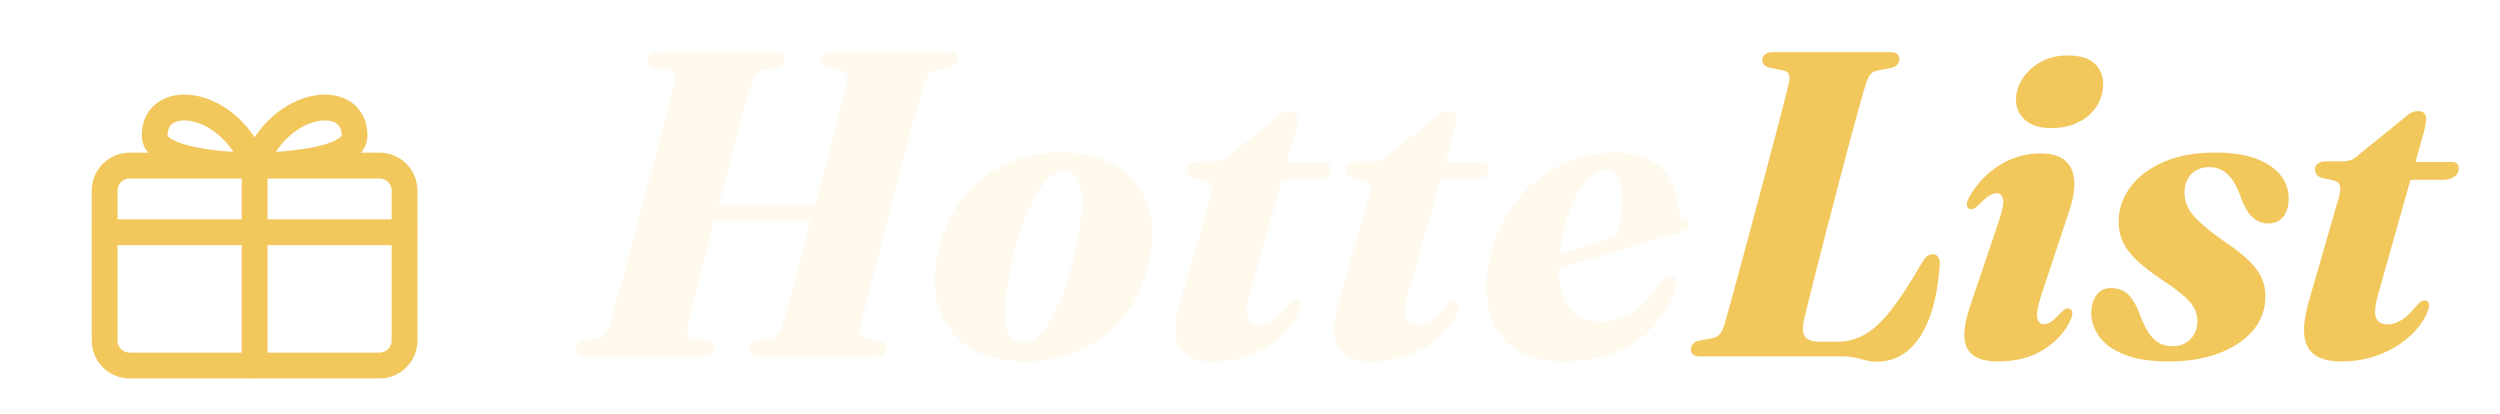
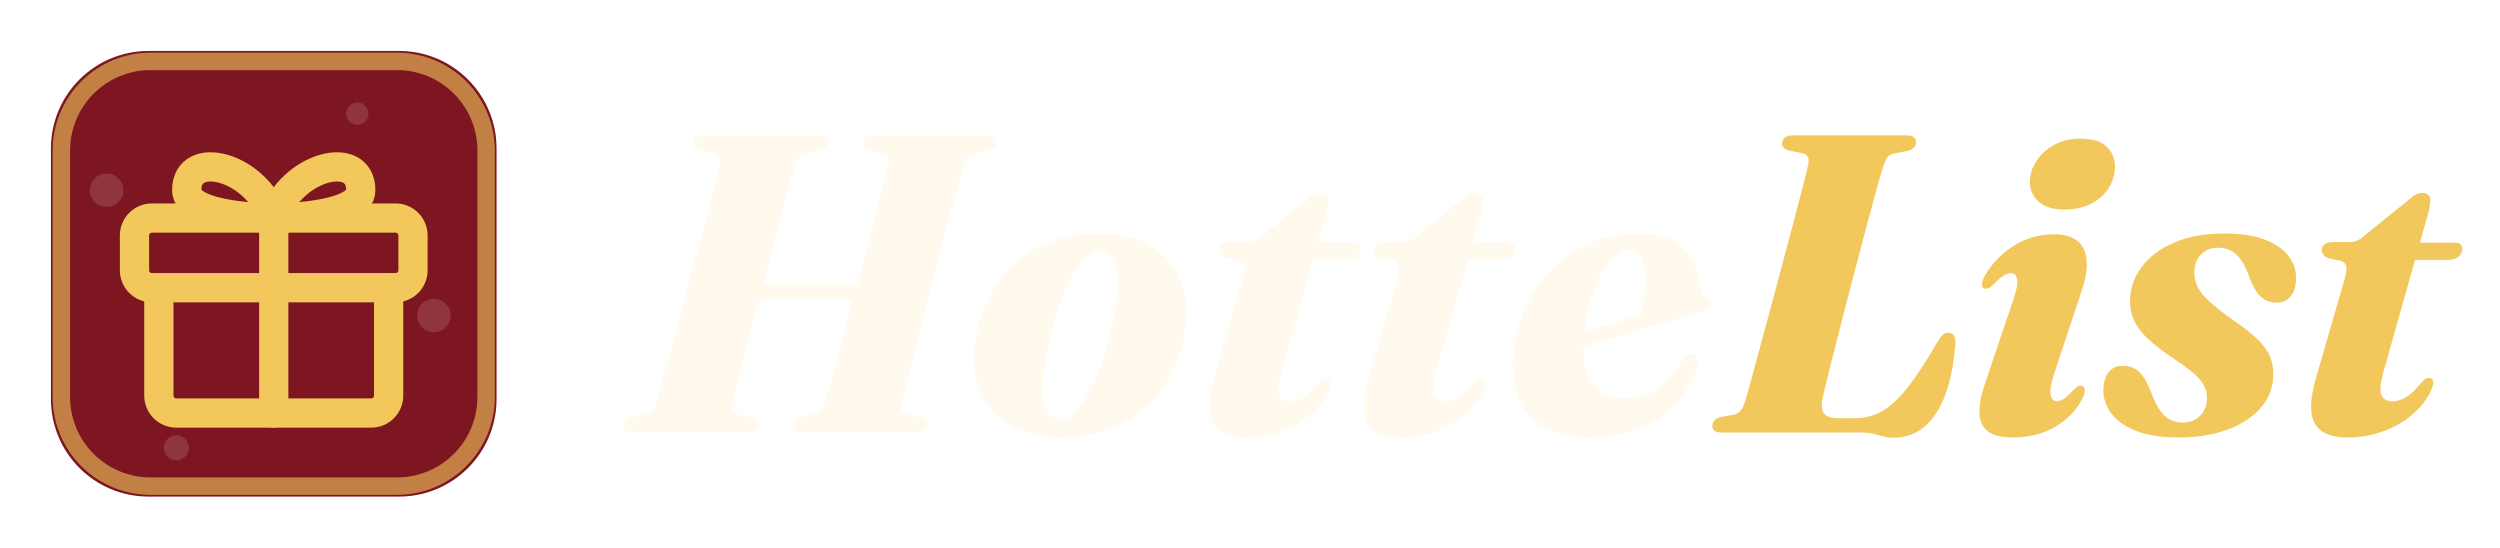
- <svg xmlns="http://www.w3.org/2000/svg" width="1148" height="190" viewBox="0 0 1148.1 190.4">
+ <svg xmlns="http://www.w3.org/2000/svg" width="1178" height="258" viewBox="0 0 1178.1 258.0">
  <g transform="translate(24 24)">
-     <g fill="none" stroke="#F2C75C" stroke-width="1.55" stroke-linecap="round" stroke-linejoin="round" transform="translate(0 -16.8) scale(7.6667)">
-       <rect x="3" y="9" width="18" height="12" rx="1.5" />
-       <path d="M12 9v12M3 13h18M12 9c-1.5-4-6-4.5-6-1.8C6 9 12 9 12 9zm0 0c1.5-4 6-4.5 6-1.8C18 9 12 9 12 9z" />
+     <g transform="translate(0 0.0) scale(3.2812)">
+       <rect width="64" height="64" rx="14" fill="#7E1621" />
+       <rect x="1.5" y="1.5" width="61" height="61" rx="12.8" fill="none" stroke="#F2C75C" stroke-opacity=".6" stroke-width="2.5" />
+       <g fill="#FFF9EE" fill-opacity=".14">
+         <circle cx="8" cy="20" r="2.4" />
+         <circle cx="55" cy="38" r="2.4" />
+         <circle cx="18" cy="57" r="1.8" />
+         <circle cx="44" cy="9" r="1.6" />
+       </g>
+       <g fill="none" stroke="#F2C75C" stroke-width="4.2" stroke-linecap="round" stroke-linejoin="round">
+         <rect x="12" y="24" width="40" height="10" rx="2.5" />
+         <path d="M15.5 34v15.5a2.5 2.5 0 0 0 2.5 2.5h28a2.5 2.5 0 0 0 2.5-2.5V34" />
+         <path d="M32 24v28" />
+         <path d="M32 24c-2.5-7.5-12.5-10-12.5-4 0 4 12.5 4 12.5 4zm0 0c2.5-7.5 12.5-10 12.5-4 0 4-12.5 4-12.5 4z" />
+       </g>
    </g>
-     <g transform="translate(241.1 140.0)">
+     <g transform="translate(271.1 179.8)">
      <g transform="scale(0.1)">
        <path fill="#FFF9EE" d="M500.689 -134.745Q495.796 -113.372 502.742 -100.512Q509.689 -87.652 529.276 -82.932L593.503 -70.612Q609.356 -65.759 616.736 -58.125Q624.116 -50.492 624.116 -38.266Q624.116 -21.24 611.07 -10.62Q598.023 0.0 574.064 0.0H31.373Q6.786 0.0 -2.134 -9.113Q-11.053 -18.226 -11.053 -32.613Q-11.16 -47.799 -1.294 -57.565Q8.573 -67.332 23.08 -71.758L89.974 -83.918Q110.4 -88.798 122.287 -101.985Q134.174 -115.172 142.987 -143.572Q151.48 -173.092 170.234 -241.159Q188.987 -309.226 214.234 -402.059Q239.481 -494.893 267.674 -600.2Q295.868 -705.507 323.754 -810.513Q351.641 -915.52 376.128 -1007.74Q400.614 -1099.961 417.801 -1167.434Q434.988 -1234.908 441.441 -1262.828Q445.828 -1285.642 439.528 -1298.522Q433.228 -1311.402 411.241 -1316.561L346.974 -1329.468Q331.521 -1335.041 324.641 -1342.675Q317.761 -1350.308 317.761 -1362.108Q317.761 -1379.667 331.034 -1389.834Q344.307 -1400.0 369.067 -1400.0H907.038Q931.798 -1400.0 940.337 -1391Q948.877 -1382 948.877 -1368.001Q948.877 -1353.588 939.497 -1343.528Q930.118 -1333.468 913.798 -1328.535L844.97 -1314.695Q825.45 -1309.908 815.497 -1298.342Q805.543 -1286.775 795.37 -1257.388Q786.397 -1228.468 766.97 -1158.574Q747.543 -1088.681 722.003 -993.001Q696.463 -897.321 667.996 -788.974Q639.53 -680.627 611.67 -573.5Q583.81 -466.374 560.49 -374.287Q537.169 -282.2 521.123 -218.546Q505.076 -154.892 500.689 -134.745ZM495.825 -698.213H1236.278L1215.652 -624.827H475.492ZM1296.128 -134.745Q1291.128 -113.372 1298.075 -100.512Q1305.022 -87.652 1324.715 -82.932L1388.409 -70.612Q1404.262 -65.759 1411.696 -58.125Q1419.129 -50.492 1419.129 -38.266Q1419.129 -21.24 1406.029 -10.62Q1392.929 0.0 1368.97 0.0H826.812Q802.226 0.0 793.252 -9.113Q784.279 -18.226 784.279 -32.613Q784.173 -47.799 794.092 -57.565Q804.012 -67.332 818.519 -71.758L885.413 -83.918Q905.84 -88.798 917.46 -101.985Q929.08 -115.172 938.32 -143.572Q946.813 -173.092 965.566 -241.159Q984.32 -309.226 1009.353 -402.059Q1034.387 -494.893 1062.58 -600.2Q1090.774 -705.507 1118.66 -810.513Q1146.547 -915.52 1171.034 -1007.74Q1195.52 -1099.961 1212.707 -1167.434Q1229.894 -1234.908 1236.347 -1262.828Q1240.734 -1285.642 1234.434 -1298.522Q1228.134 -1311.402 1206.147 -1316.561L1142.307 -1329.468Q1126.427 -1335.041 1119.813 -1342.675Q1113.2 -1350.308 1113.2 -1362.108Q1113.2 -1379.667 1126.207 -1389.834Q1139.213 -1400.0 1164.399 -1400.0H1702.477Q1727.13 -1400.0 1735.67 -1391Q1744.21 -1382 1744.21 -1368.001Q1744.21 -1353.588 1734.83 -1343.528Q1725.45 -1333.468 1709.344 -1328.535L1640.303 -1314.695Q1620.889 -1309.908 1610.669 -1298.342Q1600.449 -1286.775 1590.703 -1257.388Q1581.729 -1228.468 1562.089 -1158.574Q1542.449 -1088.681 1516.963 -993.001Q1491.476 -897.321 1463.222 -788.974Q1434.969 -680.627 1407.056 -573.5Q1379.142 -466.374 1355.609 -374.287Q1332.075 -282.2 1316.295 -218.546Q1300.515 -154.892 1296.128 -134.745ZM2227.772 -938.279Q2369.064 -937.185 2467.436 -880.172Q2565.809 -823.159 2610.262 -719.579Q2654.715 -616 2632.355 -475.027Q2615.342 -365.613 2567.042 -273.98Q2518.742 -182.347 2443.016 -115.56Q2367.289 -48.774 2267.476 -12.434Q2167.663 23.907 2047.517 23.266Q1910.492 22.626 1812.386 -33.633Q1714.28 -89.893 1669.547 -193.506Q1624.814 -297.119 1646.267 -437.932Q1664.04 -550.439 1713.02 -642.812Q1762 -735.186 1837.98 -801.692Q1913.96 -868.199 2012.579 -903.839Q2111.199 -939.479 2227.772 -938.279ZM2042.051 -60.412Q2073.585 -57.852 2105.525 -85.419Q2137.465 -112.986 2167.719 -163.313Q2197.973 -213.639 2224.16 -279.426Q2250.346 -345.213 2270.427 -420.567Q2290.507 -495.92 2301.8 -572.96Q2319.76 -666.401 2317.046 -727.181Q2314.333 -787.961 2294.212 -819.127Q2274.092 -850.294 2238.185 -854.601Q2206.198 -857.534 2174.097 -830.2Q2141.997 -802.867 2111.53 -752.587Q2081.063 -702.306 2054.609 -636.286Q2028.156 -570.266 2008.229 -494.305Q1988.302 -418.345 1976.542 -340.372Q1958.862 -246.612 1961.703 -185.898Q1964.543 -125.185 1985.543 -94.772Q2006.544 -64.358 2042.051 -60.412ZM2885.895 -808.761 2825.267 -822.748Q2810.441 -828.494 2803.814 -838.367Q2797.188 -848.241 2797.188 -860.48Q2797.188 -877.667 2811.394 -887.566Q2825.6 -897.466 2849.133 -897.466H2927.801Q2950.414 -897.466 2968.22 -906.459Q2986.026 -915.452 3004.973 -933.519L3215.945 -1103.852Q3229.305 -1117.092 3242.985 -1122.898Q3256.664 -1128.705 3272.677 -1128.705Q3290.944 -1128.705 3299.797 -1118.965Q3308.65 -1109.225 3308.65 -1093.159Q3308.65 -1083.759 3305.997 -1067.059Q3303.343 -1050.36 3297.183 -1028.12L3088.276 -287.198Q3065.356 -206.211 3078.309 -176.631Q3091.262 -147.051 3130.702 -147.051Q3163.529 -147.051 3195.829 -167.464Q3228.13 -187.878 3265.01 -233.265Q3277.463 -247.838 3285.37 -252.778Q3293.276 -257.718 3302.223 -257.531Q3313.556 -257.438 3319.302 -247.844Q3325.049 -238.251 3320.169 -220.638Q3307.009 -176.718 3271.969 -133.399Q3236.929 -90.079 3184.236 -54.579Q3131.543 -19.08 3064.37 2.093Q2997.198 23.266 2918.879 23.266Q2838.506 23.266 2796.193 -6.78Q2753.88 -36.826 2747.933 -98.846Q2741.987 -160.865 2769.72 -256.251L2903.841 -720.389Q2917.028 -764.775 2912.594 -783.655Q2908.161 -802.535 2885.895 -808.761ZM3173.704 -812.481 3202.224 -894.48H3426.57Q3458.757 -894.48 3458.757 -865.573Q3458.757 -840.601 3438.617 -826.541Q3418.477 -812.481 3384.478 -812.481ZM3614.895 -808.761 3554.267 -822.748Q3539.441 -828.494 3532.814 -838.367Q3526.188 -848.241 3526.188 -860.48Q3526.188 -877.667 3540.394 -887.566Q3554.6 -897.466 3578.133 -897.466H3656.801Q3679.414 -897.466 3697.22 -906.459Q3715.026 -915.452 3733.973 -933.519L3944.945 -1103.852Q3958.305 -1117.092 3971.985 -1122.898Q3985.664 -1128.705 4001.677 -1128.705Q4019.944 -1128.705 4028.797 -1118.965Q4037.65 -1109.225 4037.65 -1093.159Q4037.65 -1083.759 4034.997 -1067.059Q4032.343 -1050.36 4026.183 -1028.12L3817.276 -287.198Q3794.356 -206.211 3807.309 -176.631Q3820.262 -147.051 3859.702 -147.051Q3892.529 -147.051 3924.829 -167.464Q3957.13 -187.878 3994.01 -233.265Q4006.463 -247.838 4014.37 -252.778Q4022.276 -257.718 4031.223 -257.531Q4042.556 -257.438 4048.302 -247.844Q4054.049 -238.251 4049.169 -220.638Q4036.009 -176.718 4000.969 -133.399Q3965.929 -90.079 3913.236 -54.579Q3860.543 -19.08 3793.37 2.093Q3726.198 23.266 3647.879 23.266Q3567.506 23.266 3525.193 -6.78Q3482.88 -36.826 3476.933 -98.846Q3470.987 -160.865 3498.72 -256.251L3632.841 -720.389Q3646.028 -764.775 3641.594 -783.655Q3637.161 -802.535 3614.895 -808.761ZM3902.704 -812.481 3931.224 -894.48H4155.57Q4187.757 -894.48 4187.757 -865.573Q4187.757 -840.601 4167.617 -826.541Q4147.477 -812.481 4113.478 -812.481ZM4343.825 -418.76Q4343.825 -418.76 4378.059 -429.367Q4412.292 -439.974 4467.012 -456.82Q4521.732 -473.667 4584.112 -493.187Q4646.493 -512.708 4704.873 -530.668Q4763.253 -548.628 4803.373 -561.161L4771.586 -529.282Q4784.239 -564.734 4792.459 -615.167Q4800.679 -665.6 4801.479 -730.506Q4801.853 -790.307 4783.486 -825.5Q4765.119 -860.694 4730.625 -860.694Q4696.732 -860.694 4662.724 -833.1Q4628.717 -805.507 4598.784 -753.733Q4568.85 -701.959 4546.636 -629.225Q4524.423 -556.492 4514.209 -465.798Q4498.196 -317.291 4547.636 -238.764Q4597.076 -160.238 4707.729 -160.238Q4761.863 -160.238 4809.956 -180.558Q4858.05 -200.878 4899.317 -240.058Q4940.584 -279.238 4973.05 -335.652Q4989.077 -355.799 5000.203 -362.992Q5011.329 -370.185 5024.409 -369.012Q5039.689 -368.212 5048.049 -354.172Q5056.408 -340.132 5048.115 -311.2Q5014.995 -214.626 4947.142 -138.946Q4879.289 -63.267 4777.356 -20Q4675.423 23.266 4538.558 23.266Q4408.852 23.266 4324.559 -24.667Q4240.267 -72.6 4204.247 -163.166Q4168.227 -253.733 4181.24 -381.186Q4193.52 -497.132 4242.274 -598.252Q4291.027 -699.372 4369.506 -775.579Q4447.986 -851.786 4549.579 -894.846Q4651.172 -937.906 4768.331 -937.906Q4867.277 -937.906 4930.677 -902.766Q4994.076 -867.626 5025.683 -809.326Q5057.289 -751.026 5060.489 -680.293Q5061.822 -663.627 5068.589 -651.614Q5075.356 -639.6 5090.916 -636.441Q5102.262 -634.227 5107.609 -628.507Q5112.955 -622.788 5113.049 -612.748Q5113.236 -600.001 5102.922 -588.455Q5092.609 -576.908 5063.636 -568.615Q5031.383 -559.735 4967.117 -540.915Q4902.851 -522.095 4822.518 -498.055Q4742.184 -474.015 4659.731 -449.368Q4577.278 -424.721 4507.565 -403.981Q4437.852 -383.241 4395.212 -370.261Q4352.572 -357.281 4352.572 -357.281Z" />
        <path fill="#F2C75C" d="M5812.972 0.0H5160.893Q5136.413 0.0 5127.227 -9.126Q5118.04 -18.253 5118.467 -32.826Q5118.573 -46.946 5128.12 -57.032Q5137.666 -67.119 5153.346 -71.972L5219.707 -84.238Q5242.16 -89.545 5253.327 -105.158Q5264.494 -120.772 5273.894 -149.972Q5282.067 -177.679 5300.554 -245.372Q5319.041 -313.066 5344.367 -406.3Q5369.694 -499.533 5398.154 -605.693Q5426.614 -711.853 5454.714 -817.367Q5482.814 -922.88 5507.168 -1015.074Q5531.521 -1107.267 5548.174 -1172.741Q5564.828 -1238.214 5570.108 -1263.308Q5574.921 -1287.135 5568.088 -1299.588Q5561.255 -1312.042 5541.615 -1316.241L5475.747 -1329.575Q5462.267 -1334.295 5454.454 -1342.035Q5446.641 -1349.774 5446.641 -1361.734Q5446.641 -1379.134 5459.274 -1389.567Q5471.907 -1400.0 5495.707 -1400.0H6035.918Q6059.984 -1400.0 6068.924 -1391.027Q6077.864 -1382.054 6077.864 -1367.574Q6077.864 -1353.268 6068.431 -1343.315Q6058.998 -1333.361 6044.064 -1328.322L5973.103 -1314.588Q5955.023 -1310.442 5944.057 -1297.355Q5933.09 -1284.268 5924.517 -1256.108Q5913.25 -1221.748 5893.717 -1151.668Q5874.183 -1081.588 5849.55 -989.294Q5824.917 -897.001 5798.103 -794.574Q5771.29 -692.147 5745.163 -591.234Q5719.036 -490.32 5696.996 -403.006Q5674.956 -315.693 5659.469 -253.799Q5643.982 -191.905 5638.849 -168.131Q5626.422 -111.532 5644.369 -89.512Q5662.316 -67.492 5708.902 -67.492H5791.024Q5859.878 -67.492 5917.785 -100.105Q5975.691 -132.719 6037.271 -210.545Q6098.851 -288.372 6177.558 -424.265Q6191.304 -449.611 6203.777 -459.818Q6216.25 -470.024 6229.783 -470.024Q6248.73 -470.024 6256.616 -457.178Q6264.503 -444.331 6263.609 -422.052Q6255.743 -310.306 6231.903 -226.359Q6208.063 -142.413 6170.243 -86.767Q6132.423 -31.12 6083.089 -3.36Q6033.756 24.4 5973.57 24.4Q5947.544 24.4 5924.371 18.273Q5901.197 12.147 5875.284 6.073Q5849.371 0.0 5812.972 0.0ZM6730.716 -282.064Q6705.449 -204.877 6712.396 -176.391Q6719.342 -147.904 6741.916 -147.904Q6758.356 -147.904 6776.383 -159.811Q6794.41 -171.718 6821.143 -201.798Q6836.21 -216.371 6844.843 -219.605Q6853.476 -222.838 6862.303 -218.918Q6873.209 -214.238 6873.596 -198.832Q6873.982 -183.425 6861.263 -158.559Q6819.876 -78.293 6735.423 -27.567Q6650.971 23.16 6531.719 23.16Q6453.146 23.16 6415.766 -6.413Q6378.387 -35.986 6376.853 -92.313Q6375.32 -148.639 6402.333 -228.598L6535.788 -623.428Q6560.414 -694.655 6554.634 -722.855Q6548.854 -751.055 6526.081 -751.055Q6510.214 -751.055 6490.921 -739.362Q6471.627 -727.668 6440.04 -694.174Q6426.094 -682.268 6417.087 -679.081Q6408.081 -675.895 6398.881 -679.295Q6388.441 -684.068 6388.381 -698.307Q6388.321 -712.547 6399.921 -734.427Q6450.214 -823.693 6536.827 -878.879Q6623.439 -934.066 6729.465 -934.066Q6798.411 -934.066 6836.884 -903.986Q6875.357 -873.906 6881.923 -815.087Q6888.49 -756.267 6859.343 -669.841ZM6774.838 -1050.694Q6696.826 -1050.694 6655.127 -1088.8Q6613.427 -1126.906 6614.494 -1183.439Q6615.241 -1232.665 6645.02 -1278.811Q6674.8 -1324.958 6727.873 -1354.824Q6780.946 -1384.691 6852.358 -1384.691Q6938.97 -1384.691 6977.823 -1345.791Q7016.676 -1306.892 7015.502 -1251.359Q7014.862 -1196.613 6985.289 -1150.78Q6955.716 -1104.947 6902.19 -1077.82Q6848.664 -1050.694 6774.838 -1050.694ZM7335.624 -46.919Q7385.451 -46.919 7417.045 -78.946Q7448.639 -110.973 7449.012 -160.293Q7449.385 -192.306 7435.805 -219.6Q7422.225 -246.893 7388.079 -277.267Q7353.932 -307.64 7291.986 -348.414Q7218.506 -397.308 7172.453 -439.908Q7126.4 -482.508 7105.72 -528.047Q7085.04 -573.587 7086.907 -630.04Q7089.894 -712.04 7142.94 -782.053Q7195.986 -852.066 7294.439 -894.986Q7392.892 -937.906 7532.557 -937.906Q7645.343 -937.906 7719.443 -909.746Q7793.542 -881.586 7830.875 -834.86Q7868.208 -788.133 7868.955 -732.014Q7870.128 -675.388 7844.895 -643.582Q7819.662 -611.775 7777.036 -611.775Q7731.837 -611.775 7700.164 -642.268Q7668.491 -672.761 7641.491 -752.081Q7616.931 -814 7583.444 -842.38Q7549.958 -870.76 7503.278 -870.76Q7452.464 -870.76 7421.31 -839.173Q7390.156 -807.586 7389.783 -753.506Q7389.409 -720.305 7403.616 -689.132Q7417.823 -657.959 7456.723 -621.099Q7495.623 -584.238 7568.689 -532.171Q7645.155 -480.665 7688.375 -438.191Q7731.595 -395.718 7748.195 -352.965Q7764.794 -310.212 7761.061 -256.732Q7755.834 -175.386 7698.955 -112.319Q7642.075 -49.253 7544.136 -12.993Q7446.197 23.266 7315.878 23.266Q7192.519 23.266 7113.686 -8.14Q7034.853 -39.547 6997.76 -90.753Q6960.667 -141.959 6960.667 -200.492Q6961.52 -251.105 6985.106 -282.798Q7008.693 -314.491 7051.706 -314.491Q7103.385 -314.491 7135.191 -280.071Q7166.998 -245.652 7192.744 -170.599Q7221.224 -101.719 7254.924 -74.319Q7288.624 -46.919 7335.624 -46.919ZM8078.895 -808.761 8018.267 -822.748Q8003.441 -828.494 7996.814 -838.367Q7990.188 -848.241 7990.188 -860.48Q7990.188 -877.667 8004.394 -887.566Q8018.6 -897.466 8042.133 -897.466H8120.801Q8143.414 -897.466 8161.22 -906.459Q8179.026 -915.452 8197.973 -933.519L8408.945 -1103.852Q8422.305 -1117.092 8435.985 -1122.898Q8449.664 -1128.705 8465.677 -1128.705Q8483.944 -1128.705 8492.797 -1118.965Q8501.65 -1109.225 8501.65 -1093.159Q8501.65 -1083.759 8498.997 -1067.059Q8496.343 -1050.36 8490.183 -1028.12L8281.276 -287.198Q8258.356 -206.211 8271.309 -176.631Q8284.262 -147.051 8323.702 -147.051Q8356.529 -147.051 8388.829 -167.464Q8421.13 -187.878 8458.01 -233.265Q8470.463 -247.838 8478.37 -252.778Q8486.276 -257.718 8495.223 -257.531Q8506.556 -257.438 8512.302 -247.844Q8518.049 -238.251 8513.169 -220.638Q8500.009 -176.718 8464.969 -133.399Q8429.929 -90.079 8377.236 -54.579Q8324.543 -19.08 8257.37 2.093Q8190.198 23.266 8111.879 23.266Q8031.506 23.266 7989.193 -6.78Q7946.88 -36.826 7940.933 -98.846Q7934.987 -160.865 7962.72 -256.251L8096.841 -720.389Q8110.028 -764.775 8105.594 -783.655Q8101.161 -802.535 8078.895 -808.761ZM8366.704 -812.481 8395.224 -894.48H8619.57Q8651.757 -894.48 8651.757 -865.573Q8651.757 -840.601 8631.617 -826.541Q8611.477 -812.481 8577.478 -812.481Z" />
      </g>
    </g>
  </g>
</svg>
